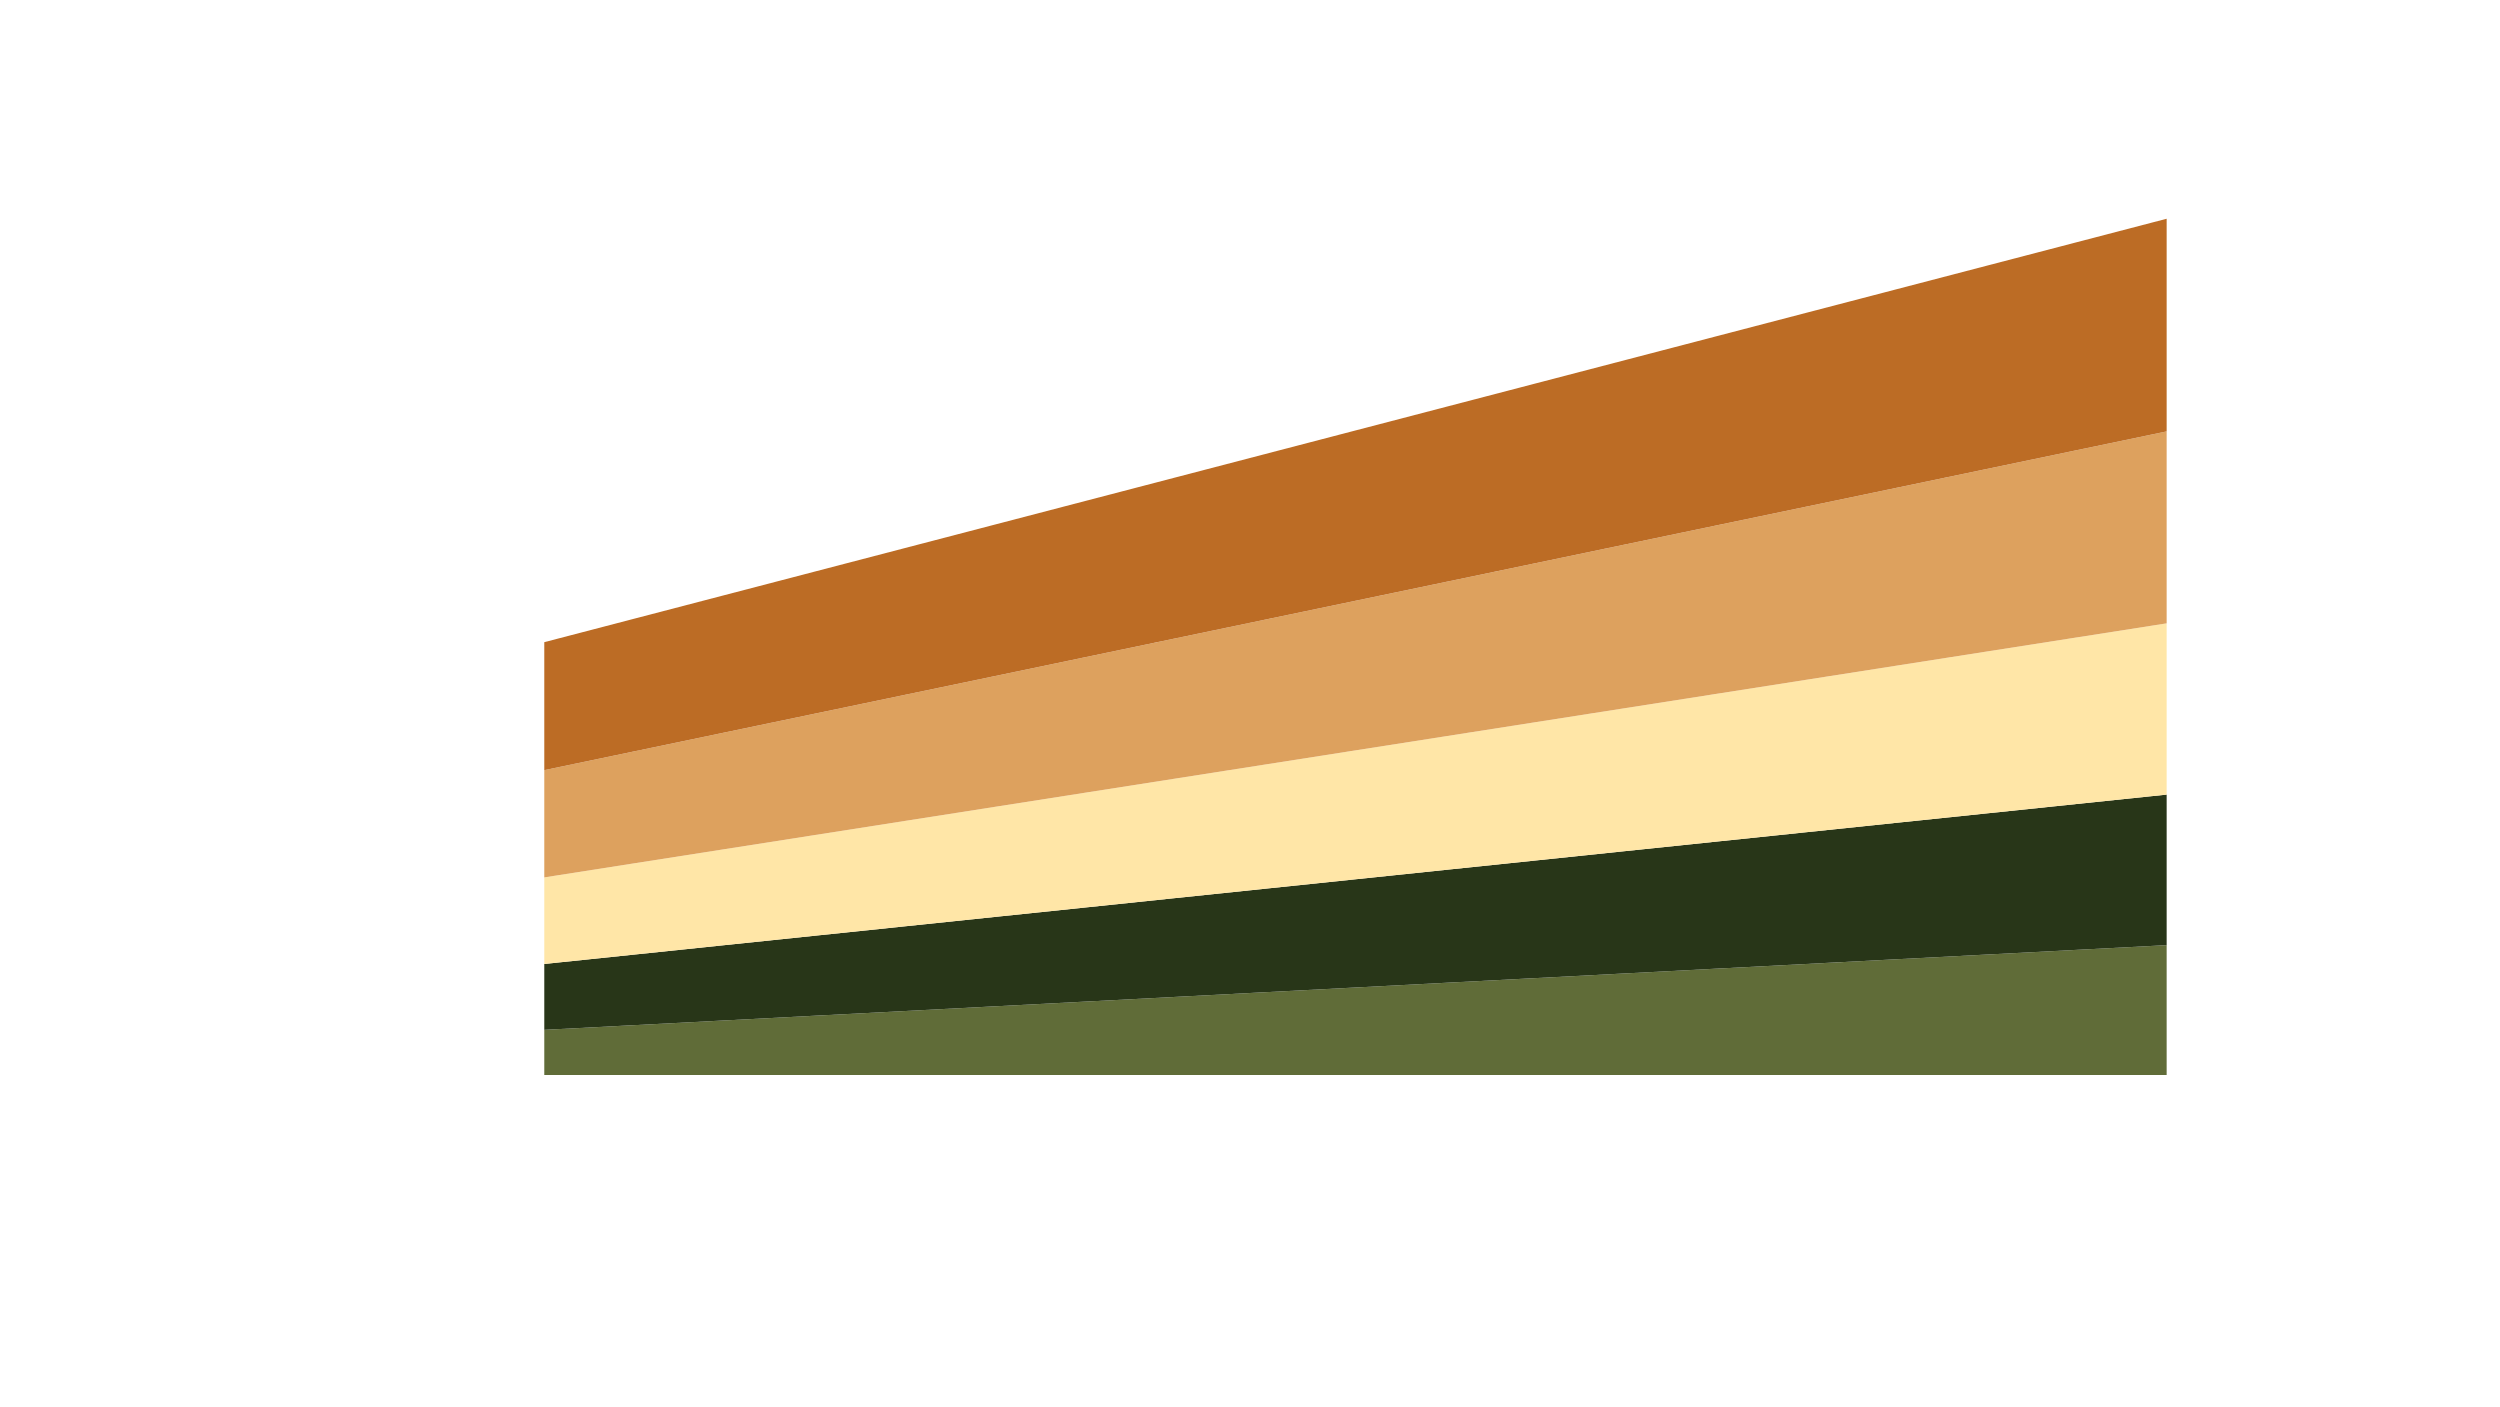
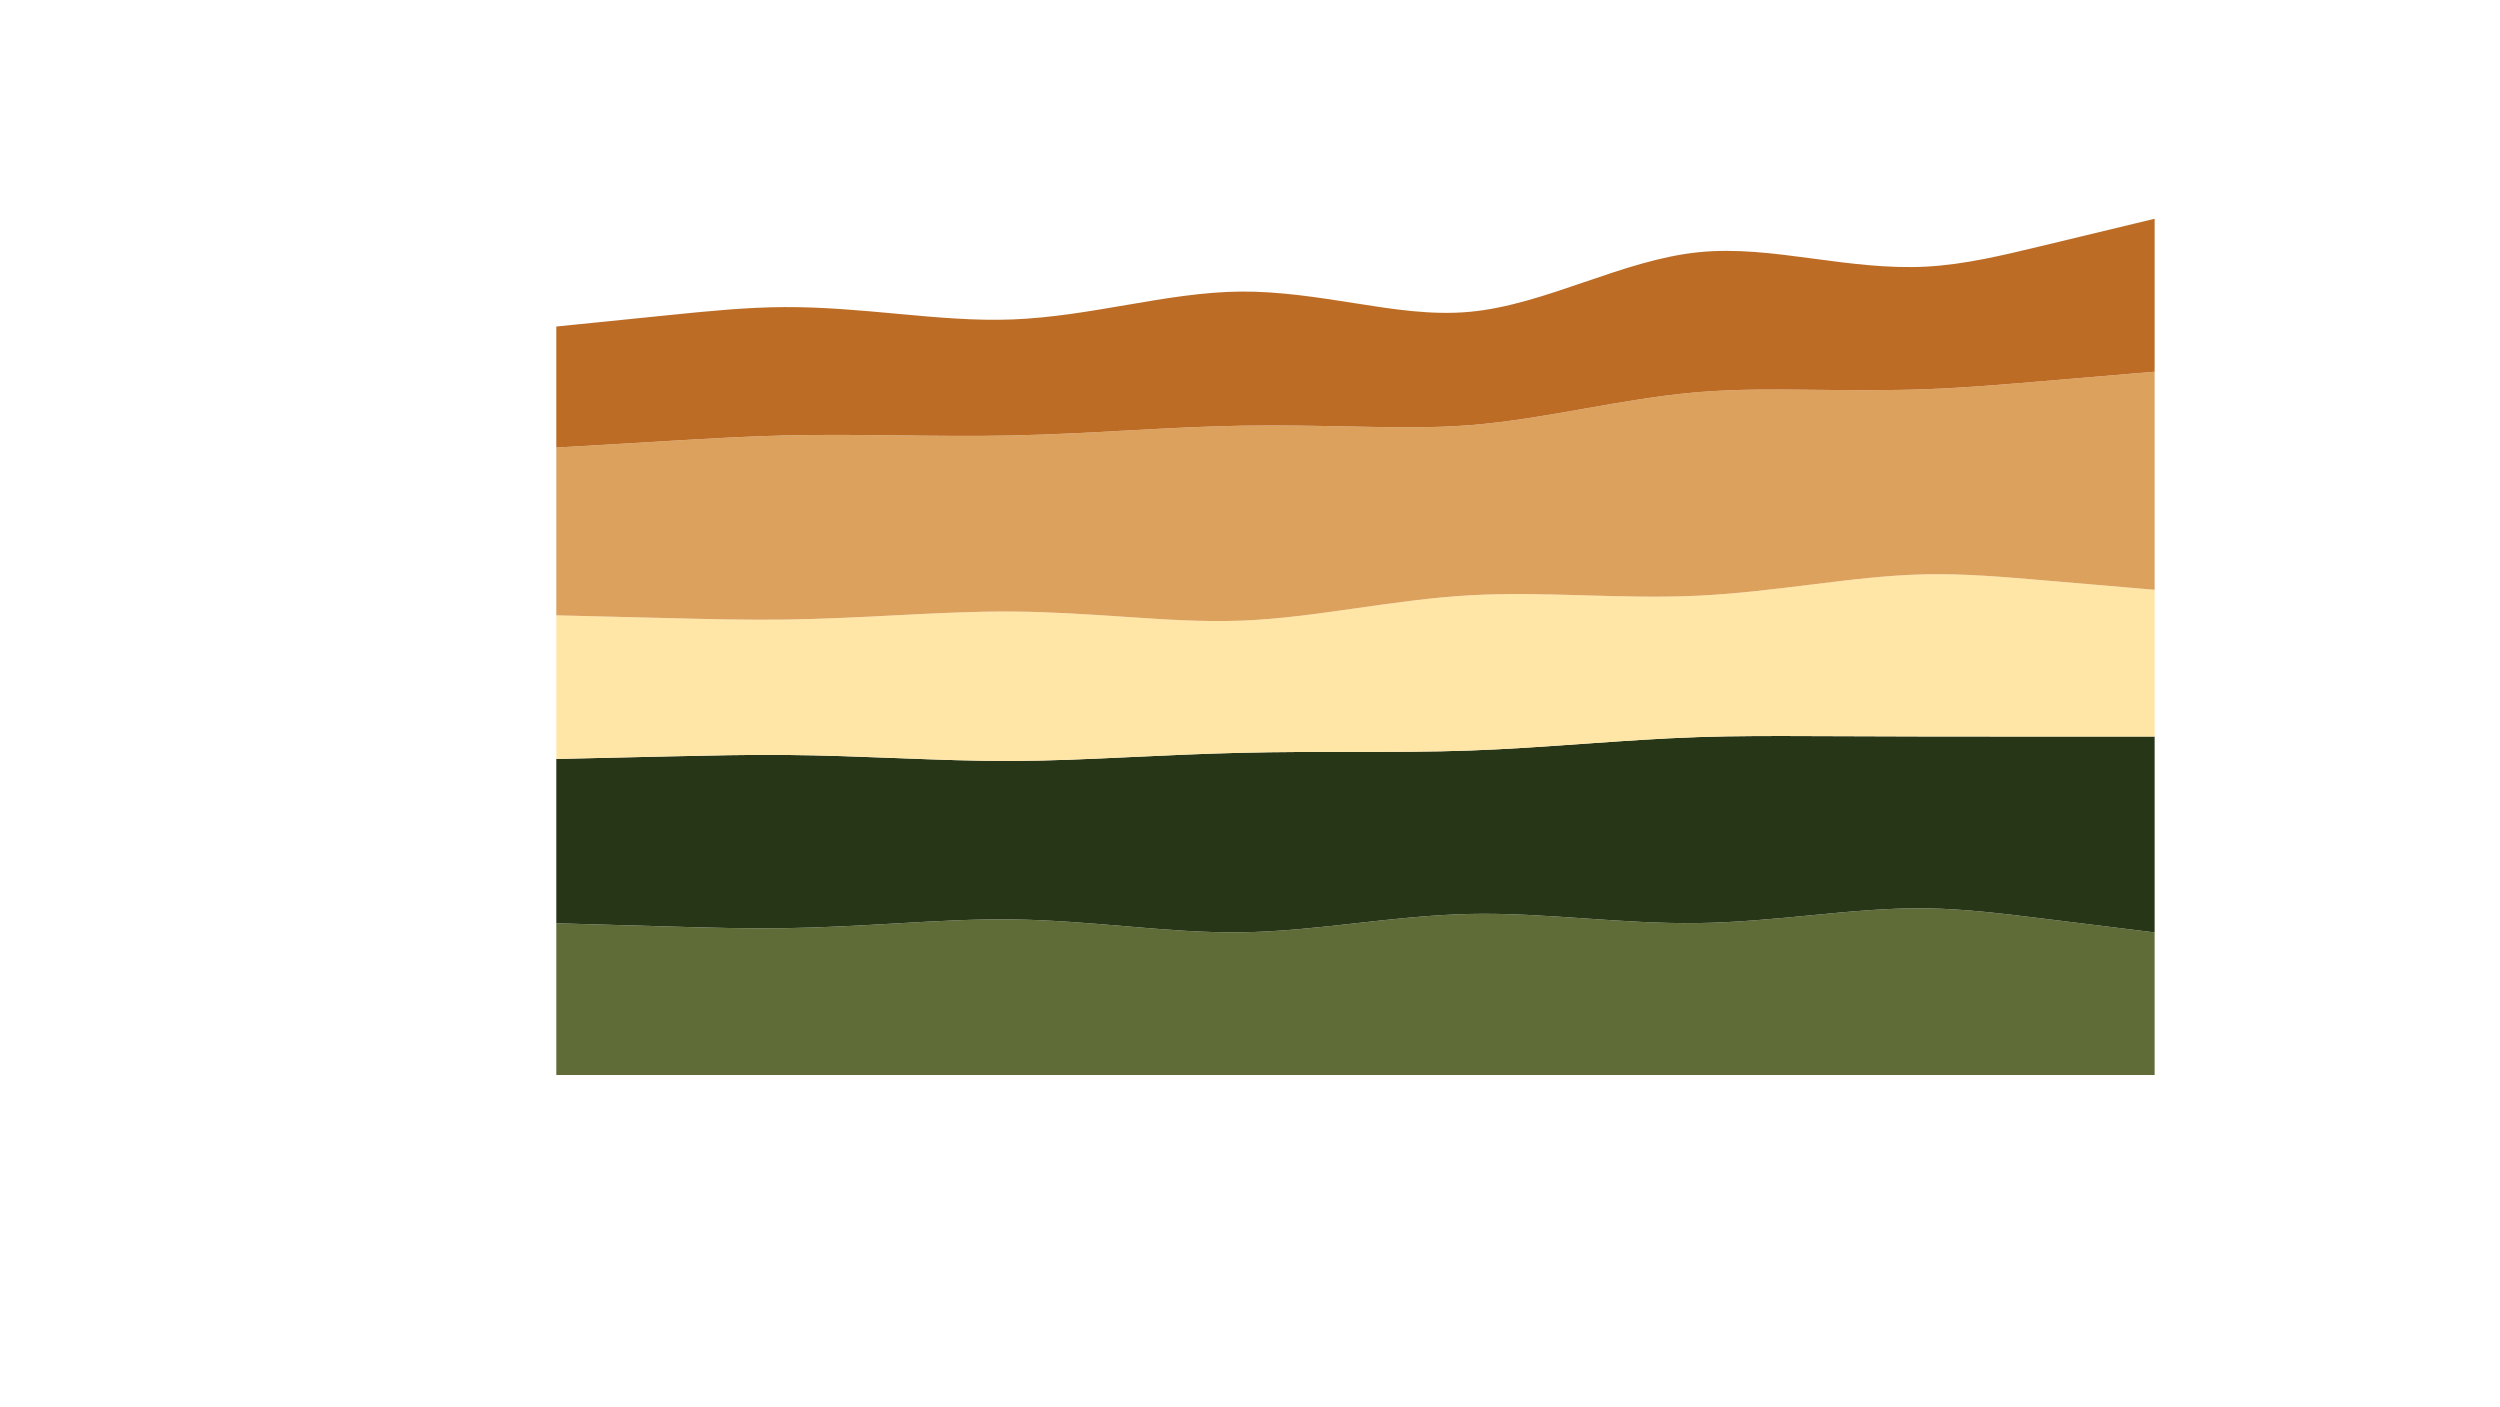
<svg xmlns="http://www.w3.org/2000/svg" width="320" height="180" viewBox="0 0 320 180">
  <svg width="320" height="180" viewBox="0 0 320 160" preserveAspectRatio="xMidYMid meet">
    <g data-chart-id="default-preview-StackedAreaChart" data-chart-type="area" data-area-variant="stacked" data-axis-swapped="false" data-stack-offset="zero" data-stack-order="none" data-area-curve="basis" data-renderer="observable-area@3">
-       <path data-chart-id="default-preview-StackedAreaChart" data-mark-role="area" data-mark-group-id="mark-group:default-preview-StackedAreaChart:area" data-series-key="Alpha" data-point-count="19" d="M69.668,121.819L71.591,121.719C73.514,121.618,77.36,121.417,81.205,121.217C85.051,121.016,88.896,120.815,92.742,120.615C96.588,120.414,100.433,120.213,104.279,120.012C108.125,119.812,111.97,119.611,115.816,119.41C119.661,119.209,123.507,119.009,127.353,118.808C131.198,118.607,135.044,118.406,138.889,118.206C142.735,118.005,146.581,117.804,150.426,117.604C154.272,117.403,158.118,117.202,161.963,117.001C165.809,116.801,169.654,116.6,173.5,116.399C177.346,116.198,181.191,115.998,185.037,115.797C188.882,115.596,192.728,115.395,196.574,115.195C200.419,114.994,204.265,114.793,208.111,114.593C211.956,114.392,215.802,114.191,219.647,113.99C223.493,113.79,227.339,113.589,231.184,113.388C235.03,113.187,238.875,112.987,242.721,112.786C246.567,112.585,250.412,112.384,254.258,112.184C258.104,111.983,261.949,111.782,265.795,111.582C269.64,111.381,273.486,111.18,275.409,111.08L277.332,110.979L277.332,127.6L275.409,127.6C273.486,127.6,269.64,127.6,265.795,127.6C261.949,127.6,258.104,127.6,254.258,127.6C250.412,127.6,246.567,127.6,242.721,127.6C238.875,127.6,235.03,127.6,231.184,127.6C227.339,127.6,223.493,127.6,219.647,127.6C215.802,127.6,211.956,127.6,208.111,127.6C204.265,127.6,200.419,127.6,196.574,127.6C192.728,127.6,188.882,127.6,185.037,127.6C181.191,127.6,177.346,127.6,173.5,127.6C169.654,127.6,165.809,127.6,161.963,127.6C158.118,127.6,154.272,127.6,150.426,127.6C146.581,127.6,142.735,127.6,138.889,127.6C135.044,127.6,131.198,127.6,127.353,127.6C123.507,127.6,119.661,127.6,115.816,127.6C111.97,127.6,108.125,127.6,104.279,127.6C100.433,127.6,96.588,127.6,92.742,127.6C88.896,127.6,85.051,127.6,81.205,127.6C77.36,127.6,73.514,127.6,71.591,127.6L69.668,127.6Z" fill="#606c38" />
-       <path data-chart-id="default-preview-StackedAreaChart" data-mark-role="area" data-mark-group-id="mark-group:default-preview-StackedAreaChart:area" data-series-key="Beta" data-point-count="19" d="M69.668,113.388L71.591,113.187C73.514,112.987,77.36,112.585,81.205,112.184C85.051,111.782,88.896,111.381,92.742,110.979C96.588,110.578,100.433,110.176,104.279,109.775C108.125,109.373,111.97,108.972,115.816,108.571C119.661,108.169,123.507,107.768,127.353,107.366C131.198,106.965,135.044,106.563,138.889,106.162C142.735,105.76,146.581,105.359,150.426,104.957C154.272,104.556,158.118,104.154,161.963,103.753C165.809,103.352,169.654,102.95,173.5,102.549C177.346,102.147,181.191,101.746,185.037,101.344C188.882,100.943,192.728,100.541,196.574,100.14C200.419,99.738,204.265,99.337,208.111,98.935C211.956,98.534,215.802,98.132,219.647,97.731C223.493,97.33,227.339,96.928,231.184,96.527C235.03,96.125,238.875,95.724,242.721,95.322C246.567,94.921,250.412,94.519,254.258,94.118C258.104,93.716,261.949,93.315,265.795,92.913C269.64,92.512,273.486,92.11,275.409,91.91L277.332,91.709L277.332,110.979L275.409,111.08C273.486,111.18,269.64,111.381,265.795,111.582C261.949,111.782,258.104,111.983,254.258,112.184C250.412,112.384,246.567,112.585,242.721,112.786C238.875,112.987,235.03,113.187,231.184,113.388C227.339,113.589,223.493,113.79,219.647,113.99C215.802,114.191,211.956,114.392,208.111,114.593C204.265,114.793,200.419,114.994,196.574,115.195C192.728,115.395,188.882,115.596,185.037,115.797C181.191,115.998,177.346,116.198,173.5,116.399C169.654,116.6,165.809,116.801,161.963,117.001C158.118,117.202,154.272,117.403,150.426,117.604C146.581,117.804,142.735,118.005,138.889,118.206C135.044,118.406,131.198,118.607,127.353,118.808C123.507,119.009,119.661,119.209,115.816,119.41C111.97,119.611,108.125,119.812,104.279,120.012C100.433,120.213,96.588,120.414,92.742,120.615C88.896,120.815,85.051,121.016,81.205,121.217C77.36,121.417,73.514,121.618,71.591,121.719L69.668,121.819Z" fill="#283618" />
-       <path data-chart-id="default-preview-StackedAreaChart" data-mark-role="area" data-mark-group-id="mark-group:default-preview-StackedAreaChart:area" data-series-key="Gamma" data-point-count="19" d="M69.668,102.308L71.591,102.007C73.514,101.705,77.36,101.103,81.205,100.501C85.051,99.899,88.896,99.297,92.742,98.695C96.588,98.092,100.433,97.49,104.279,96.888C108.125,96.286,111.97,95.684,115.816,95.081C119.661,94.479,123.507,93.877,127.353,93.275C131.198,92.673,135.044,92.07,138.889,91.468C142.735,90.866,146.581,90.264,150.426,89.662C154.272,89.059,158.118,88.457,161.963,87.855C165.809,87.253,169.654,86.651,173.5,86.048C177.346,85.446,181.191,84.844,185.037,84.242C188.882,83.64,192.728,83.037,196.574,82.435C200.419,81.833,204.265,81.231,208.111,80.629C211.956,80.026,215.802,79.424,219.647,78.822C223.493,78.22,227.339,77.618,231.184,77.015C235.03,76.413,238.875,75.811,242.721,75.209C246.567,74.607,250.412,74.004,254.258,73.402C258.104,72.8,261.949,72.198,265.795,71.596C269.64,70.993,273.486,70.391,275.409,70.09L277.332,69.789L277.332,91.709L275.409,91.91C273.486,92.11,269.64,92.512,265.795,92.913C261.949,93.315,258.104,93.716,254.258,94.118C250.412,94.519,246.567,94.921,242.721,95.322C238.875,95.724,235.03,96.125,231.184,96.527C227.339,96.928,223.493,97.33,219.647,97.731C215.802,98.132,211.956,98.534,208.111,98.935C204.265,99.337,200.419,99.738,196.574,100.14C192.728,100.541,188.882,100.943,185.037,101.344C181.191,101.746,177.346,102.147,173.5,102.549C169.654,102.95,165.809,103.352,161.963,103.753C158.118,104.154,154.272,104.556,150.426,104.957C146.581,105.359,142.735,105.76,138.889,106.162C135.044,106.563,131.198,106.965,127.353,107.366C123.507,107.768,119.661,108.169,115.816,108.571C111.97,108.972,108.125,109.373,104.279,109.775C100.433,110.176,96.588,110.578,92.742,110.979C88.896,111.381,85.051,111.782,81.205,112.184C77.36,112.585,73.514,112.987,71.591,113.187L69.668,113.388Z" fill="#ffe6a7" />
-       <path data-chart-id="default-preview-StackedAreaChart" data-mark-role="area" data-mark-group-id="mark-group:default-preview-StackedAreaChart:area" data-series-key="Delta" data-point-count="19" d="M69.668,88.578L71.591,88.176C73.514,87.775,77.36,86.972,81.205,86.169C85.051,85.366,88.896,84.563,92.742,83.76C96.588,82.957,100.433,82.154,104.279,81.351C108.125,80.548,111.97,79.745,115.816,78.942C119.661,78.139,123.507,77.337,127.353,76.534C131.198,75.731,135.044,74.928,138.889,74.125C142.735,73.322,146.581,72.519,150.426,71.716C154.272,70.913,158.118,70.11,161.963,69.307C165.809,68.504,169.654,67.701,173.5,66.898C177.346,66.096,181.191,65.293,185.037,64.49C188.882,63.687,192.728,62.884,196.574,62.081C200.419,61.278,204.265,60.475,208.111,59.672C211.956,58.869,215.802,58.066,219.647,57.263C223.493,56.46,227.339,55.657,231.184,54.855C235.03,54.052,238.875,53.249,242.721,52.446C246.567,51.643,250.412,50.84,254.258,50.037C258.104,49.234,261.949,48.431,265.795,47.628C269.64,46.825,273.486,46.022,275.409,45.621L277.332,45.219L277.332,69.789L275.409,70.09C273.486,70.391,269.64,70.993,265.795,71.596C261.949,72.198,258.104,72.8,254.258,73.402C250.412,74.004,246.567,74.607,242.721,75.209C238.875,75.811,235.03,76.413,231.184,77.015C227.339,77.618,223.493,78.22,219.647,78.822C215.802,79.424,211.956,80.026,208.111,80.629C204.265,81.231,200.419,81.833,196.574,82.435C192.728,83.037,188.882,83.64,185.037,84.242C181.191,84.844,177.346,85.446,173.5,86.048C169.654,86.651,165.809,87.253,161.963,87.855C158.118,88.457,154.272,89.059,150.426,89.662C146.581,90.264,142.735,90.866,138.889,91.468C135.044,92.07,131.198,92.673,127.353,93.275C123.507,93.877,119.661,94.479,115.816,95.081C111.97,95.684,108.125,96.286,104.279,96.888C100.433,97.49,96.588,98.092,92.742,98.695C88.896,99.297,85.051,99.899,81.205,100.501C77.36,101.103,73.514,101.705,71.591,102.007L69.668,102.308Z" fill="#dda15e" />
-       <path data-chart-id="default-preview-StackedAreaChart" data-mark-role="area" data-mark-group-id="mark-group:default-preview-StackedAreaChart:area" data-series-key="Epsilon" data-point-count="19" d="M69.668,72.198L71.591,71.696C73.514,71.194,77.36,70.19,81.205,69.187C85.051,68.183,88.896,67.179,92.742,66.176C96.588,65.172,100.433,64.168,104.279,63.165C108.125,62.161,111.97,61.158,115.816,60.154C119.661,59.15,123.507,58.147,127.353,57.143C131.198,56.139,135.044,55.136,138.889,54.132C142.735,53.128,146.581,52.125,150.426,51.121C154.272,50.117,158.118,49.114,161.963,48.11C165.809,47.106,169.654,46.103,173.5,45.099C177.346,44.095,181.191,43.092,185.037,42.088C188.882,41.084,192.728,40.081,196.574,39.077C200.419,38.073,204.265,37.07,208.111,36.066C211.956,35.062,215.802,34.059,219.647,33.055C223.493,32.051,227.339,31.048,231.184,30.044C235.03,29.04,238.875,28.037,242.721,27.033C246.567,26.029,250.412,25.026,254.258,24.022C258.104,23.018,261.949,22.015,265.795,21.011C269.64,20.007,273.486,19.004,275.409,18.502L277.332,18L277.332,45.219L275.409,45.621C273.486,46.022,269.64,46.825,265.795,47.628C261.949,48.431,258.104,49.234,254.258,50.037C250.412,50.84,246.567,51.643,242.721,52.446C238.875,53.249,235.03,54.052,231.184,54.855C227.339,55.657,223.493,56.46,219.647,57.263C215.802,58.066,211.956,58.869,208.111,59.672C204.265,60.475,200.419,61.278,196.574,62.081C192.728,62.884,188.882,63.687,185.037,64.49C181.191,65.293,177.346,66.096,173.5,66.898C169.654,67.701,165.809,68.504,161.963,69.307C158.118,70.11,154.272,70.913,150.426,71.716C146.581,72.519,142.735,73.322,138.889,74.125C135.044,74.928,131.198,75.731,127.353,76.534C123.507,77.337,119.661,78.139,115.816,78.942C111.97,79.745,108.125,80.548,104.279,81.351C100.433,82.154,96.588,82.957,92.742,83.76C88.896,84.563,85.051,85.366,81.205,86.169C77.36,86.972,73.514,87.775,71.591,88.176L69.668,88.578Z" fill="#bc6c25" />
+       <path data-chart-id="default-preview-StackedAreaChart" data-mark-role="area" data-mark-group-id="mark-group:default-preview-StackedAreaChart:area" data-series-key="Person_A" data-point-count="15" d="M71.207,108.178L73.642,108.248C76.078,108.318,80.949,108.458,85.82,108.598C90.691,108.737,95.562,108.877,100.433,108.807C105.304,108.737,110.176,108.458,115.047,108.178C119.918,107.899,124.789,107.619,129.66,107.685C134.531,107.752,139.402,108.164,144.273,108.576C149.144,108.988,154.016,109.4,158.887,109.333C163.758,109.267,168.629,108.723,173.5,108.178C178.371,107.634,183.242,107.09,188.113,106.985C192.984,106.88,197.856,107.215,202.727,107.549C207.598,107.884,212.469,108.219,217.34,108.151C222.211,108.083,227.082,107.612,231.953,107.141C236.824,106.67,241.696,106.199,246.567,106.266C251.438,106.332,256.309,106.935,261.18,107.538C266.051,108.142,270.922,108.745,273.358,109.046L275.793,109.348L275.793,127.6L273.358,127.6C270.922,127.6,266.051,127.6,261.18,127.6C256.309,127.6,251.438,127.6,246.567,127.6C241.696,127.6,236.824,127.6,231.953,127.6C227.082,127.6,222.211,127.6,217.34,127.6C212.469,127.6,207.598,127.6,202.727,127.6C197.856,127.6,192.984,127.6,188.113,127.6C183.242,127.6,178.371,127.6,173.5,127.6C168.629,127.6,163.758,127.6,158.887,127.6C154.016,127.6,149.144,127.6,144.273,127.6C139.402,127.6,134.531,127.6,129.66,127.6C124.789,127.6,119.918,127.6,115.047,127.6C110.176,127.6,105.304,127.6,100.433,127.6C95.562,127.6,90.691,127.6,85.82,127.6C80.949,127.6,76.078,127.6,73.642,127.6L71.207,127.6Z" fill="#606c38" />
+       <path data-chart-id="default-preview-StackedAreaChart" data-mark-role="area" data-mark-group-id="mark-group:default-preview-StackedAreaChart:area" data-series-key="Person_B" data-point-count="15" d="M71.207,87.146L73.642,87.09C76.078,87.035,80.949,86.925,85.82,86.814C90.691,86.704,95.562,86.594,100.433,86.632C105.304,86.671,110.176,86.859,115.047,87.046C119.918,87.234,124.789,87.421,129.66,87.401C134.531,87.381,139.402,87.153,144.273,86.925C149.144,86.697,154.016,86.469,158.887,86.355C163.758,86.241,168.629,86.241,173.5,86.241C178.371,86.241,183.242,86.241,188.113,86.068C192.984,85.895,197.856,85.549,202.727,85.203C207.598,84.858,212.469,84.512,217.34,84.348C222.211,84.184,227.082,84.203,231.953,84.221C236.824,84.24,241.696,84.258,246.567,84.267C251.438,84.276,256.309,84.276,261.18,84.276C266.051,84.276,270.922,84.276,273.358,84.276L275.793,84.276L275.793,109.348L273.358,109.046C270.922,108.745,266.051,108.142,261.18,107.538C256.309,106.935,251.438,106.332,246.567,106.266C241.696,106.199,236.824,106.67,231.953,107.141C227.082,107.612,222.211,108.083,217.34,108.151C212.469,108.219,207.598,107.884,202.727,107.549C197.856,107.215,192.984,106.88,188.113,106.985C183.242,107.09,178.371,107.634,173.5,108.178C168.629,108.723,163.758,109.267,158.887,109.333C154.016,109.4,149.144,108.988,144.273,108.576C139.402,108.164,134.531,107.752,129.66,107.685C124.789,107.619,119.918,107.899,115.047,108.178C110.176,108.458,105.304,108.737,100.433,108.807C95.562,108.877,90.691,108.737,85.82,108.598C80.949,108.458,76.078,108.318,73.642,108.248L71.207,108.178Z" fill="#283618" />
+       <path data-chart-id="default-preview-StackedAreaChart" data-mark-role="area" data-mark-group-id="mark-group:default-preview-StackedAreaChart:area" data-series-key="Person_C" data-point-count="15" d="M71.207,68.761L73.642,68.822C76.078,68.883,80.949,69.004,85.82,69.125C90.691,69.247,95.562,69.368,100.433,69.304C105.304,69.239,110.176,68.989,115.047,68.739C119.918,68.489,124.789,68.239,129.66,68.277C134.531,68.316,139.402,68.643,144.273,68.971C149.144,69.298,154.016,69.626,158.887,69.442C163.758,69.258,168.629,68.563,173.5,67.867C178.371,67.172,183.242,66.477,188.113,66.199C192.984,65.921,197.856,66.061,202.727,66.201C207.598,66.341,212.469,66.481,217.34,66.249C222.211,66.017,227.082,65.414,231.953,64.811C236.824,64.207,241.696,63.604,246.567,63.51C251.438,63.417,256.309,63.832,261.18,64.248C266.051,64.663,270.922,65.079,273.358,65.287L275.793,65.495L275.793,84.276L273.358,84.276C270.922,84.276,266.051,84.276,261.18,84.276C256.309,84.276,251.438,84.276,246.567,84.267C241.696,84.258,236.824,84.24,231.953,84.221C227.082,84.203,222.211,84.184,217.34,84.348C212.469,84.512,207.598,84.858,202.727,85.203C197.856,85.549,192.984,85.895,188.113,86.068C183.242,86.241,178.371,86.241,173.5,86.241C168.629,86.241,163.758,86.241,158.887,86.355C154.016,86.469,149.144,86.697,144.273,86.925C139.402,87.153,134.531,87.381,129.66,87.401C124.789,87.421,119.918,87.234,115.047,87.046C110.176,86.859,105.304,86.671,100.433,86.632C95.562,86.594,90.691,86.704,85.82,86.814C80.949,86.925,76.078,87.035,73.642,87.09L71.207,87.146Z" fill="#ffe6a7" />
+       <path data-chart-id="default-preview-StackedAreaChart" data-mark-role="area" data-mark-group-id="mark-group:default-preview-StackedAreaChart:area" data-series-key="Person_D" data-point-count="15" d="M71.207,47.287L73.642,47.144C76.078,47,80.949,46.713,85.82,46.426C90.691,46.139,95.562,45.852,100.433,45.737C105.304,45.621,110.176,45.676,115.047,45.731C119.918,45.786,124.789,45.841,129.66,45.737C134.531,45.632,139.402,45.367,144.273,45.102C149.144,44.837,154.016,44.572,158.887,44.49C163.758,44.407,168.629,44.506,173.5,44.605C178.371,44.705,183.242,44.804,188.113,44.423C192.984,44.043,197.856,43.182,202.727,42.321C207.598,41.46,212.469,40.6,217.34,40.195C222.211,39.791,227.082,39.842,231.953,39.894C236.824,39.945,241.696,39.997,246.567,39.816C251.438,39.636,256.309,39.224,261.18,38.812C266.051,38.4,270.922,37.988,273.358,37.782L275.793,37.576L275.793,65.495L273.358,65.287C270.922,65.079,266.051,64.663,261.18,64.248C256.309,63.832,251.438,63.417,246.567,63.51C241.696,63.604,236.824,64.207,231.953,64.811C227.082,65.414,222.211,66.017,217.34,66.249C212.469,66.481,207.598,66.341,202.727,66.201C197.856,66.061,192.984,65.921,188.113,66.199C183.242,66.477,178.371,67.172,173.5,67.867C168.629,68.563,163.758,69.258,158.887,69.442C154.016,69.626,149.144,69.298,144.273,68.971C139.402,68.643,134.531,68.316,129.66,68.277C124.789,68.239,119.918,68.489,115.047,68.739C110.176,68.989,105.304,69.239,100.433,69.304C95.562,69.368,90.691,69.247,85.82,69.125C80.949,69.004,76.078,68.883,73.642,68.822L71.207,68.761Z" fill="#dda15e" />
+       <path data-chart-id="default-preview-StackedAreaChart" data-mark-role="area" data-mark-group-id="mark-group:default-preview-StackedAreaChart:area" data-series-key="Person_E" data-point-count="15" d="M71.207,31.794L73.642,31.547C76.078,31.301,80.949,30.808,85.82,30.315C90.691,29.822,95.562,29.329,100.433,29.307C105.304,29.285,110.176,29.734,115.047,30.183C119.918,30.631,124.789,31.08,129.66,30.887C134.531,30.694,139.402,29.859,144.273,29.024C149.144,28.189,154.016,27.354,158.887,27.321C163.758,27.288,168.629,28.057,173.5,28.825C178.371,29.594,183.242,30.363,188.113,29.914C192.984,29.465,197.856,27.799,202.727,26.133C207.598,24.467,212.469,22.8,217.34,22.293C222.211,21.785,227.082,22.436,231.953,23.087C236.824,23.738,241.696,24.389,246.567,24.128C251.438,23.867,256.309,22.694,261.18,21.52C266.051,20.347,270.922,19.173,273.358,18.587L275.793,18L275.793,37.576L273.358,37.782C270.922,37.988,266.051,38.4,261.18,38.812C256.309,39.224,251.438,39.636,246.567,39.816C241.696,39.997,236.824,39.945,231.953,39.894C227.082,39.842,222.211,39.791,217.34,40.195C212.469,40.6,207.598,41.46,202.727,42.321C197.856,43.182,192.984,44.043,188.113,44.423C183.242,44.804,178.371,44.705,173.5,44.605C168.629,44.506,163.758,44.407,158.887,44.49C154.016,44.572,149.144,44.837,144.273,45.102C139.402,45.367,134.531,45.632,129.66,45.737C124.789,45.841,119.918,45.786,115.047,45.731C110.176,45.676,105.304,45.621,100.433,45.737C95.562,45.852,90.691,46.139,85.82,46.426C80.949,46.713,76.078,47,73.642,47.144L71.207,47.287Z" fill="#bc6c25" />
    </g>
  </svg>
</svg>
